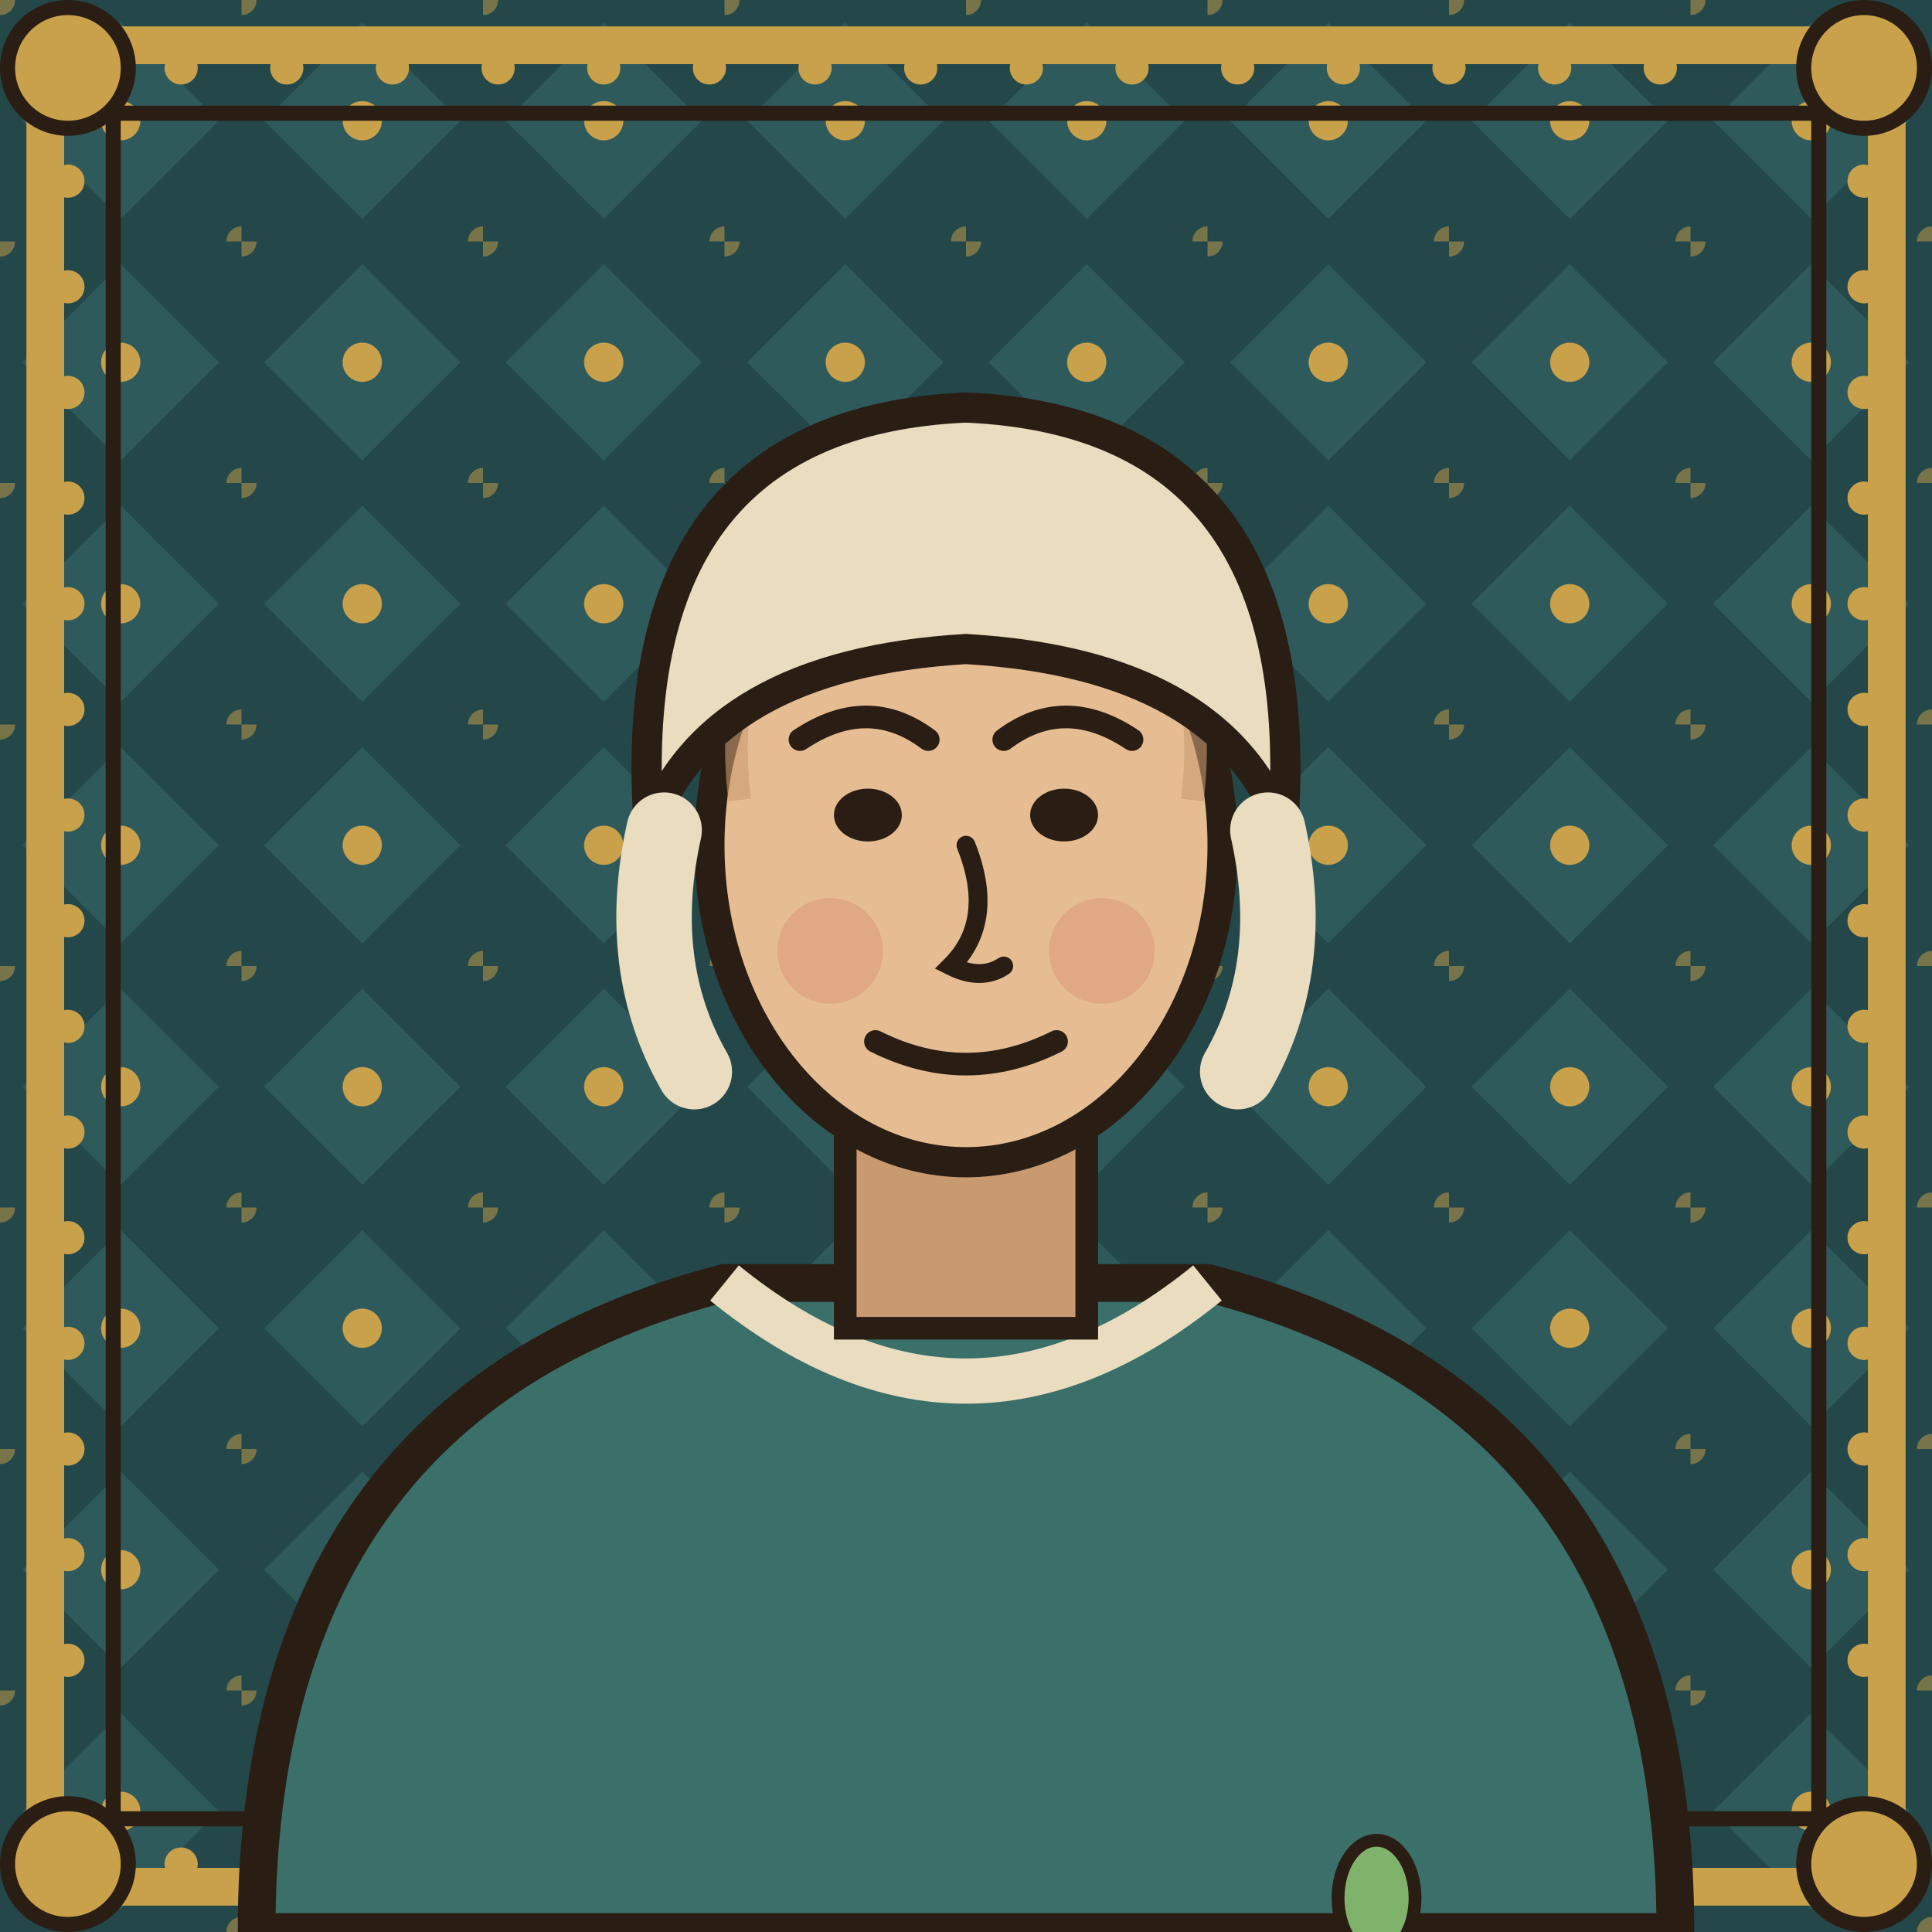
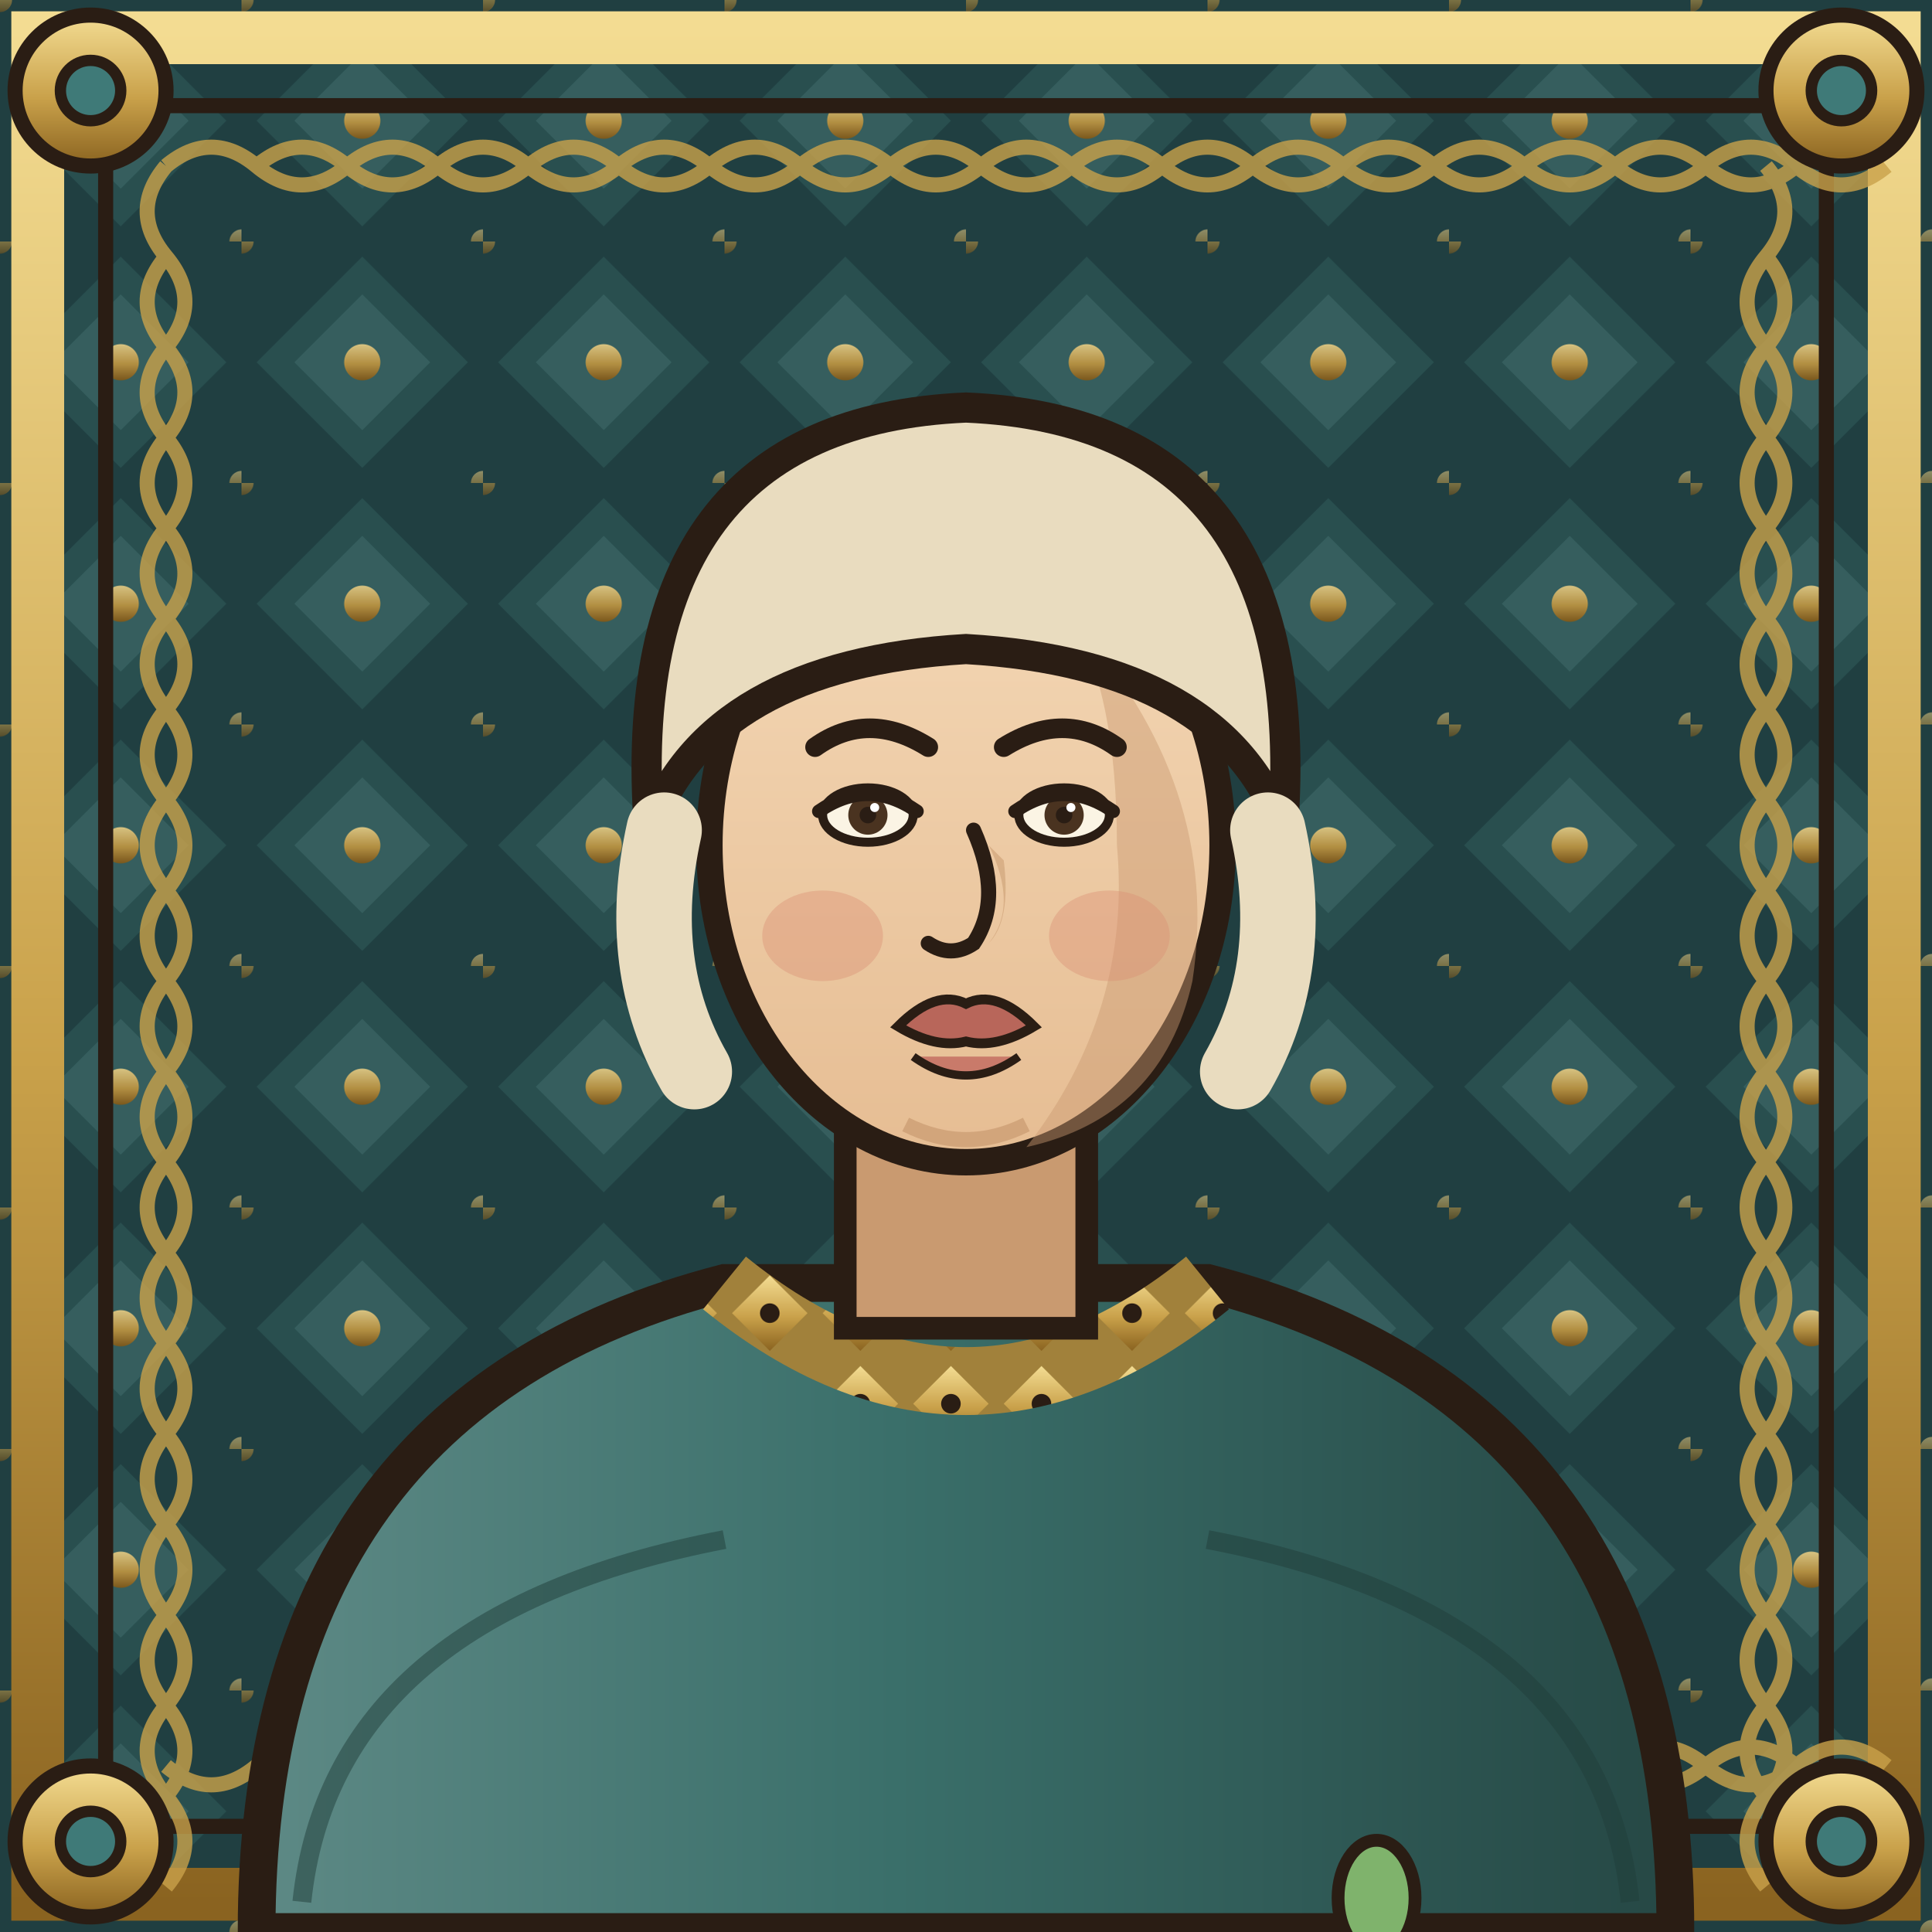
<svg xmlns="http://www.w3.org/2000/svg" viewBox="0 0 256 256" width="256" height="256">
+   <defs>
+     <linearGradient id="gold" x1="0" y1="0" x2="0" y2="1">
+       <stop offset="0" stop-color="#f3dc92" />
+       <stop offset="0.55" stop-color="#c9a14a" />
+       <stop offset="1" stop-color="#8a6320" />
+     </linearGradient>
+     <linearGradient id="steel" x1="0" y1="0" x2="1" y2="1">
+       <stop offset="0" stop-color="#eef1f4" />
+       <stop offset="0.5" stop-color="#8a8f96" />
+       <stop offset="1" stop-color="#4b5058" />
+     </linearGradient>
+     <linearGradient id="skin" x1="0" y1="0" x2="0" y2="1">
+       <stop offset="0" stop-color="#f4d8b6" />
+       <stop offset="1" stop-color="#e6bd93" />
+     </linearGradient>
+     <linearGradient id="parch" x1="0" y1="0" x2="0" y2="1">
+       <stop offset="0" stop-color="#f4ead2" />
+       <stop offset="1" stop-color="#e9dcbf" />
+     </linearGradient>
+   </defs>
+   <defs>
+     <linearGradient id="robe" x1="0" y1="0" x2="1" y2="0">
+       <stop offset="0" stop-color="#5d8985" />
+       <stop offset="0.45" stop-color="#3a6f6a" />
+       <stop offset="1" stop-color="#264845" />
+     </linearGradient>
+     <pattern id="emb" width="12" height="12" patternUnits="userSpaceOnUse">
+       <rect width="12" height="12" fill="#a1813b" />
+       <path d="M6 1 L11 6 L6 11 L1 6 Z" fill="url(#gold)" />
+       <circle cx="6" cy="6" r="1.3" fill="#2a1d14" />
+     </pattern>
+   </defs>
  <defs>
    <pattern id="field" width="32" height="32" patternUnits="userSpaceOnUse">
      <rect width="32" height="32" fill="#24474a" />
-       <path d="M16 3 L29 16 L16 29 L3 16 Z" fill="#3f7a78" opacity="0.38" />
-       <circle cx="16" cy="16" r="2.6" fill="#c9a14a" />
-       <circle cx="0" cy="0" r="2" fill="#c9a14a" opacity="0.5" />
-       <circle cx="32" cy="32" r="2" fill="#c9a14a" opacity="0.5" />
+       <path d="M16 2 L30 16 L16 30 L2 16 Z" fill="#366866" opacity="0.55" />
+       <path d="M16 7 L25 16 L16 25 L7 16 Z" fill="#528786" opacity="0.4" />
+       <circle cx="16" cy="16" r="2.4" fill="url(#gold)" />
+       <circle cx="0" cy="0" r="1.6" fill="url(#gold)" opacity="0.6" />
+       <circle cx="32" cy="32" r="1.6" fill="url(#gold)" opacity="0.6" />
    </pattern>
  </defs>
  <rect x="0" y="0" width="256" height="256" fill="url(#field)" />
-   <rect x="6" y="6" width="244" height="244" fill="none" stroke="#c9a14a" stroke-width="5" />
-   <rect x="15" y="15" width="226" height="226" fill="none" stroke="#2a1d14" stroke-width="2" />
-   <circle cx="24" cy="9" r="2.2" fill="#c9a14a" />
-   <circle cx="24" cy="247" r="2.2" fill="#c9a14a" />
-   <circle cx="38" cy="9" r="2.2" fill="#c9a14a" />
-   <circle cx="38" cy="247" r="2.2" fill="#c9a14a" />
-   <circle cx="52" cy="9" r="2.2" fill="#c9a14a" />
-   <circle cx="52" cy="247" r="2.2" fill="#c9a14a" />
-   <circle cx="66" cy="9" r="2.2" fill="#c9a14a" />
-   <circle cx="66" cy="247" r="2.2" fill="#c9a14a" />
-   <circle cx="80" cy="9" r="2.2" fill="#c9a14a" />
-   <circle cx="80" cy="247" r="2.2" fill="#c9a14a" />
-   <circle cx="94" cy="9" r="2.2" fill="#c9a14a" />
-   <circle cx="94" cy="247" r="2.2" fill="#c9a14a" />
-   <circle cx="108" cy="9" r="2.2" fill="#c9a14a" />
-   <circle cx="108" cy="247" r="2.2" fill="#c9a14a" />
-   <circle cx="122" cy="9" r="2.2" fill="#c9a14a" />
-   <circle cx="122" cy="247" r="2.2" fill="#c9a14a" />
-   <circle cx="136" cy="9" r="2.2" fill="#c9a14a" />
-   <circle cx="136" cy="247" r="2.2" fill="#c9a14a" />
-   <circle cx="150" cy="9" r="2.2" fill="#c9a14a" />
-   <circle cx="150" cy="247" r="2.2" fill="#c9a14a" />
-   <circle cx="164" cy="9" r="2.2" fill="#c9a14a" />
-   <circle cx="164" cy="247" r="2.2" fill="#c9a14a" />
-   <circle cx="178" cy="9" r="2.2" fill="#c9a14a" />
-   <circle cx="178" cy="247" r="2.2" fill="#c9a14a" />
-   <circle cx="192" cy="9" r="2.2" fill="#c9a14a" />
-   <circle cx="192" cy="247" r="2.2" fill="#c9a14a" />
-   <circle cx="206" cy="9" r="2.2" fill="#c9a14a" />
-   <circle cx="206" cy="247" r="2.2" fill="#c9a14a" />
-   <circle cx="220" cy="9" r="2.2" fill="#c9a14a" />
-   <circle cx="220" cy="247" r="2.2" fill="#c9a14a" />
-   <circle cx="9" cy="24" r="2.2" fill="#c9a14a" />
-   <circle cx="247" cy="24" r="2.2" fill="#c9a14a" />
-   <circle cx="9" cy="38" r="2.2" fill="#c9a14a" />
-   <circle cx="247" cy="38" r="2.2" fill="#c9a14a" />
-   <circle cx="9" cy="52" r="2.2" fill="#c9a14a" />
-   <circle cx="247" cy="52" r="2.2" fill="#c9a14a" />
-   <circle cx="9" cy="66" r="2.2" fill="#c9a14a" />
-   <circle cx="247" cy="66" r="2.2" fill="#c9a14a" />
-   <circle cx="9" cy="80" r="2.2" fill="#c9a14a" />
-   <circle cx="247" cy="80" r="2.2" fill="#c9a14a" />
-   <circle cx="9" cy="94" r="2.2" fill="#c9a14a" />
-   <circle cx="247" cy="94" r="2.2" fill="#c9a14a" />
-   <circle cx="9" cy="108" r="2.2" fill="#c9a14a" />
-   <circle cx="247" cy="108" r="2.2" fill="#c9a14a" />
-   <circle cx="9" cy="122" r="2.2" fill="#c9a14a" />
-   <circle cx="247" cy="122" r="2.2" fill="#c9a14a" />
-   <circle cx="9" cy="136" r="2.2" fill="#c9a14a" />
-   <circle cx="247" cy="136" r="2.2" fill="#c9a14a" />
-   <circle cx="9" cy="150" r="2.2" fill="#c9a14a" />
-   <circle cx="247" cy="150" r="2.2" fill="#c9a14a" />
-   <circle cx="9" cy="164" r="2.2" fill="#c9a14a" />
-   <circle cx="247" cy="164" r="2.2" fill="#c9a14a" />
-   <circle cx="9" cy="178" r="2.2" fill="#c9a14a" />
-   <circle cx="247" cy="178" r="2.2" fill="#c9a14a" />
-   <circle cx="9" cy="192" r="2.2" fill="#c9a14a" />
-   <circle cx="247" cy="192" r="2.2" fill="#c9a14a" />
-   <circle cx="9" cy="206" r="2.2" fill="#c9a14a" />
-   <circle cx="247" cy="206" r="2.2" fill="#c9a14a" />
-   <circle cx="9" cy="220" r="2.2" fill="#c9a14a" />
-   <circle cx="247" cy="220" r="2.2" fill="#c9a14a" />
-   <circle cx="9" cy="9" r="8" fill="#c9a14a" stroke="#2a1d14" stroke-width="2" />
-   <circle cx="247" cy="9" r="8" fill="#c9a14a" stroke="#2a1d14" stroke-width="2" />
-   <circle cx="9" cy="247" r="8" fill="#c9a14a" stroke="#2a1d14" stroke-width="2" />
-   <circle cx="247" cy="247" r="8" fill="#c9a14a" stroke="#2a1d14" stroke-width="2" />
-   <path d="M34 256 Q34 186 96 170 L160 170 Q222 186 222 256 Z" fill="#3a6f6a" stroke="#2a1d14" stroke-width="5" />
-   <path d="M96 170 Q128 196 160 170" fill="none" stroke="#e9dcbf" stroke-width="6" />
+   <rect x="0" y="0" width="256" height="256" fill="#000" opacity="0.12" />
+   <rect x="5" y="5" width="246" height="246" fill="none" stroke="url(#gold)" stroke-width="7" />
+   <rect x="14" y="14" width="228" height="228" fill="none" stroke="#2a1d14" stroke-width="2" />
+   <path d="M22 22 q6 -5 12 0 t12 0 M22 234 q6 5 12 0 t12 0 M34 22 q6 -5 12 0 t12 0 M34 234 q6 5 12 0 t12 0 M46 22 q6 -5 12 0 t12 0 M46 234 q6 5 12 0 t12 0 M58 22 q6 -5 12 0 t12 0 M58 234 q6 5 12 0 t12 0 M70 22 q6 -5 12 0 t12 0 M70 234 q6 5 12 0 t12 0 M82 22 q6 -5 12 0 t12 0 M82 234 q6 5 12 0 t12 0 M94 22 q6 -5 12 0 t12 0 M94 234 q6 5 12 0 t12 0 M106 22 q6 -5 12 0 t12 0 M106 234 q6 5 12 0 t12 0 M118 22 q6 -5 12 0 t12 0 M118 234 q6 5 12 0 t12 0 M130 22 q6 -5 12 0 t12 0 M130 234 q6 5 12 0 t12 0 M142 22 q6 -5 12 0 t12 0 M142 234 q6 5 12 0 t12 0 M154 22 q6 -5 12 0 t12 0 M154 234 q6 5 12 0 t12 0 M166 22 q6 -5 12 0 t12 0 M166 234 q6 5 12 0 t12 0 M178 22 q6 -5 12 0 t12 0 M178 234 q6 5 12 0 t12 0 M190 22 q6 -5 12 0 t12 0 M190 234 q6 5 12 0 t12 0 M202 22 q6 -5 12 0 t12 0 M202 234 q6 5 12 0 t12 0 M214 22 q6 -5 12 0 t12 0 M214 234 q6 5 12 0 t12 0 M226 22 q6 -5 12 0 t12 0 M226 234 q6 5 12 0 t12 0 M22 22 q-5 6 0 12 t0 12 M234 22 q5 6 0 12 t0 12 M22 34 q-5 6 0 12 t0 12 M234 34 q5 6 0 12 t0 12 M22 46 q-5 6 0 12 t0 12 M234 46 q5 6 0 12 t0 12 M22 58 q-5 6 0 12 t0 12 M234 58 q5 6 0 12 t0 12 M22 70 q-5 6 0 12 t0 12 M234 70 q5 6 0 12 t0 12 M22 82 q-5 6 0 12 t0 12 M234 82 q5 6 0 12 t0 12 M22 94 q-5 6 0 12 t0 12 M234 94 q5 6 0 12 t0 12 M22 106 q-5 6 0 12 t0 12 M234 106 q5 6 0 12 t0 12 M22 118 q-5 6 0 12 t0 12 M234 118 q5 6 0 12 t0 12 M22 130 q-5 6 0 12 t0 12 M234 130 q5 6 0 12 t0 12 M22 142 q-5 6 0 12 t0 12 M234 142 q5 6 0 12 t0 12 M22 154 q-5 6 0 12 t0 12 M234 154 q5 6 0 12 t0 12 M22 166 q-5 6 0 12 t0 12 M234 166 q5 6 0 12 t0 12 M22 178 q-5 6 0 12 t0 12 M234 178 q5 6 0 12 t0 12 M22 190 q-5 6 0 12 t0 12 M234 190 q5 6 0 12 t0 12 M22 202 q-5 6 0 12 t0 12 M234 202 q5 6 0 12 t0 12 M22 214 q-5 6 0 12 t0 12 M234 214 q5 6 0 12 t0 12 M22 226 q-5 6 0 12 t0 12 M234 226 q5 6 0 12 t0 12" fill="none" stroke="#c9a14a" stroke-width="2" opacity="0.8" />
+   <circle cx="12" cy="12" r="10" fill="url(#gold)" stroke="#2a1d14" stroke-width="2" />
+   <circle cx="12" cy="12" r="4" fill="#3f7a78" stroke="#2a1d14" stroke-width="1.5" />
+   <circle cx="244" cy="12" r="10" fill="url(#gold)" stroke="#2a1d14" stroke-width="2" />
+   <circle cx="244" cy="12" r="4" fill="#3f7a78" stroke="#2a1d14" stroke-width="1.5" />
+   <circle cx="12" cy="244" r="10" fill="url(#gold)" stroke="#2a1d14" stroke-width="2" />
+   <circle cx="12" cy="244" r="4" fill="#3f7a78" stroke="#2a1d14" stroke-width="1.5" />
+   <circle cx="244" cy="244" r="10" fill="url(#gold)" stroke="#2a1d14" stroke-width="2" />
+   <circle cx="244" cy="244" r="4" fill="#3f7a78" stroke="#2a1d14" stroke-width="1.5" />
+   <path d="M34 256 Q34 186 96 170 L160 170 Q222 186 222 256 Z" fill="url(#robe)" stroke="#2a1d14" stroke-width="5" />
+   <path d="M96 170 Q128 196 160 170" fill="none" stroke="url(#emb)" stroke-width="9" />
+   <path d="M40 252 Q44 214 96 204" fill="none" stroke="#203d3a" stroke-width="2.5" opacity="0.5" />
+   <path d="M216 252 Q212 214 160 204" fill="none" stroke="#203d3a" stroke-width="2.5" opacity="0.5" />
  <rect x="112" y="136" width="32" height="40" fill="#c99a70" stroke="#2a1d14" stroke-width="3" />
  <g transform="translate(128 112)">
-     <ellipse cx="0" cy="0" rx="34" ry="42" fill="#e6bd93" stroke="#2a1d14" stroke-width="4" />
-     <path d="M-30 -6 Q-34 -40 0 -44 Q34 -40 30 -6" fill="none" stroke="#c99a70" stroke-width="3" opacity="0.6" />
-     <circle cx="-18" cy="14" r="7" fill="#d98f74" opacity="0.45" />
-     <circle cx="18" cy="14" r="7" fill="#d98f74" opacity="0.45" />
-     <ellipse cx="-13" cy="-4" rx="4.5" ry="3.5" fill="#2a1d14" />
-     <ellipse cx="13" cy="-4" rx="4.5" ry="3.5" fill="#2a1d14" />
-     <path d="M-22 -14 Q-13 -20 -5 -14 M5 -14 Q13 -20 22 -14" fill="none" stroke="#2a1d14" stroke-width="3" stroke-linecap="round" />
-     <path d="M0 0 Q4 10 -2 16 Q2 18 5 16" fill="none" stroke="#2a1d14" stroke-width="2.5" stroke-linecap="round" />
-     <path d="M-12 26 Q0 32 12 26" fill="none" stroke="#2a1d14" stroke-width="3" stroke-linecap="round" />
+     <ellipse cx="0" cy="0" rx="34" ry="42" fill="url(#skin)" stroke="#2a1d14" stroke-width="3.5" />
+     <path d="M14 -30 Q34 -8 30 18 Q26 36 8 40 Q22 22 20 0 Q20 -20 14 -30 Z" fill="#c99a70" opacity="0.45" />
+     <ellipse cx="-19" cy="12" rx="8" ry="6" fill="#d98f74" opacity="0.4" />
+     <ellipse cx="19" cy="12" rx="8" ry="6" fill="#d98f74" opacity="0.4" />
+     <path d="M-8 37 Q0 41 8 37" fill="none" stroke="#c99a70" stroke-width="2" opacity="0.7" />
+     <ellipse cx="-13" cy="-4" rx="6" ry="3.6" fill="#fbf4e4" stroke="#2a1d14" stroke-width="1.2" />
+     <circle cx="-13" cy="-4" r="2.6" fill="#4a3320" />
+     <circle cx="-13" cy="-4" r="1.1" fill="#2a1d14" />
+     <circle cx="-12.1" cy="-5" r="0.6" fill="#ffffff" />
+     <path d="M-19.5 -4.5 Q-13 -9 -6.5 -4.5" fill="none" stroke="#2a1d14" stroke-width="1.8" stroke-linecap="round" />
+     <ellipse cx="13" cy="-4" rx="6" ry="3.6" fill="#fbf4e4" stroke="#2a1d14" stroke-width="1.2" />
+     <circle cx="13" cy="-4" r="2.6" fill="#4a3320" />
+     <circle cx="13" cy="-4" r="1.1" fill="#2a1d14" />
+     <circle cx="13.9" cy="-5" r="0.6" fill="#ffffff" />
+     <path d="M6.5 -4.5 Q13 -9 19.5 -4.5" fill="none" stroke="#2a1d14" stroke-width="1.8" stroke-linecap="round" />
+     <path d="M-20 -13 Q-13 -18 -5 -13" fill="none" stroke="#2a1d14" stroke-width="2.6" stroke-linecap="round" />
+     <path d="M5 -13 Q13 -18 20 -13" fill="none" stroke="#2a1d14" stroke-width="2.6" stroke-linecap="round" />
+     <path d="M1 -2 Q5 7 1 13 Q-2 15 -5 13" fill="none" stroke="#2a1d14" stroke-width="2" stroke-linecap="round" />
+     <path d="M3 0 Q7 8 3 13 Q6 10 5 2 Z" fill="#c99a70" opacity="0.55" />
+     <path d="M-9 24 Q-4 19 0 21 Q4 19 9 24 Q4 27 0 26 Q-4 27 -9 24 Z" fill="#b8665a" stroke="#2a1d14" stroke-width="1.3" />
+     <path d="M-7 28 Q0 33 7 28" fill="#c97a6a" stroke="#2a1d14" stroke-width="1.1" />
    <path d="M-42 -2 Q-46 -56 0 -58 Q46 -56 42 -2 Q34 -24 0 -26 Q-34 -24 -42 -2 Z" fill="#e9dcbf" stroke="#2a1d14" stroke-width="4" />
    <path d="M-40 -2 Q-44 16 -36 30 M40 -2 Q44 16 36 30" fill="none" stroke="#e9dcbf" stroke-width="10" stroke-linecap="round" />
  </g>
  <g transform="translate(128 226) scale(0.85)">
    <path d="M64 116 L64 36" stroke="#3f6b3a" stroke-width="4" fill="none" />
    <ellipse cx="50" cy="56" rx="13" ry="7" fill="#5f9a52" stroke="#2a1d14" stroke-width="2" transform="rotate(-35 50 56)" />
    <ellipse cx="78" cy="56" rx="13" ry="7" fill="#5f9a52" stroke="#2a1d14" stroke-width="2" transform="rotate(35 78 56)" />
    <ellipse cx="50" cy="84" rx="13" ry="7" fill="#5f9a52" stroke="#2a1d14" stroke-width="2" transform="rotate(-35 50 84)" />
    <ellipse cx="78" cy="84" rx="13" ry="7" fill="#5f9a52" stroke="#2a1d14" stroke-width="2" transform="rotate(35 78 84)" />
    <ellipse cx="64" cy="30" rx="6" ry="9" fill="#7fb36c" stroke="#2a1d14" stroke-width="2" />
  </g>
</svg>
